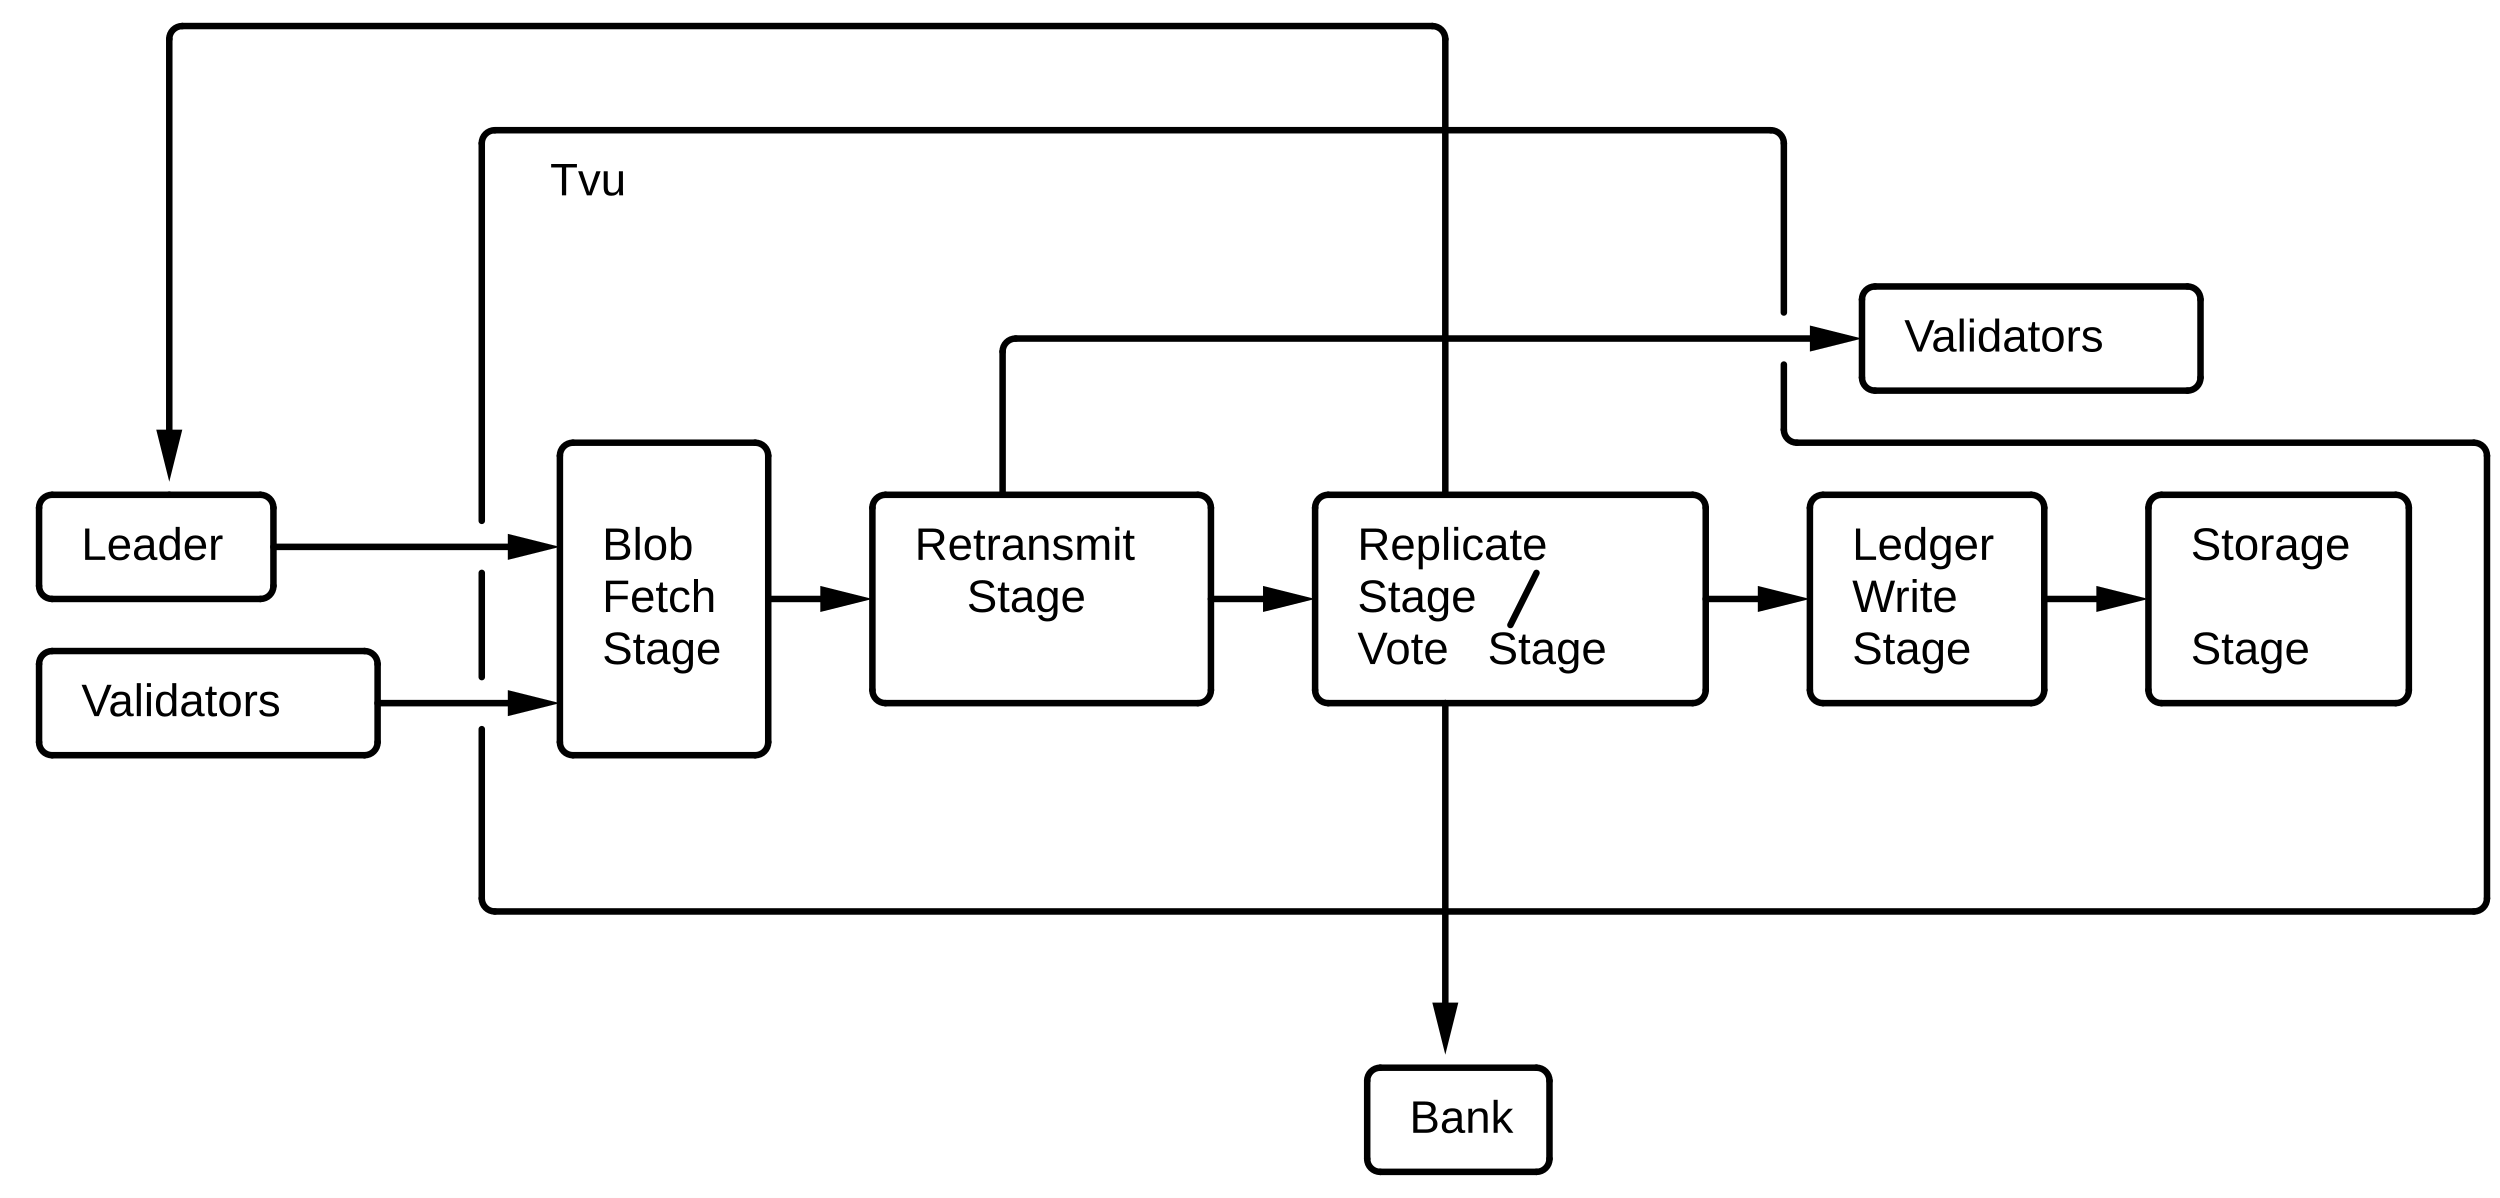
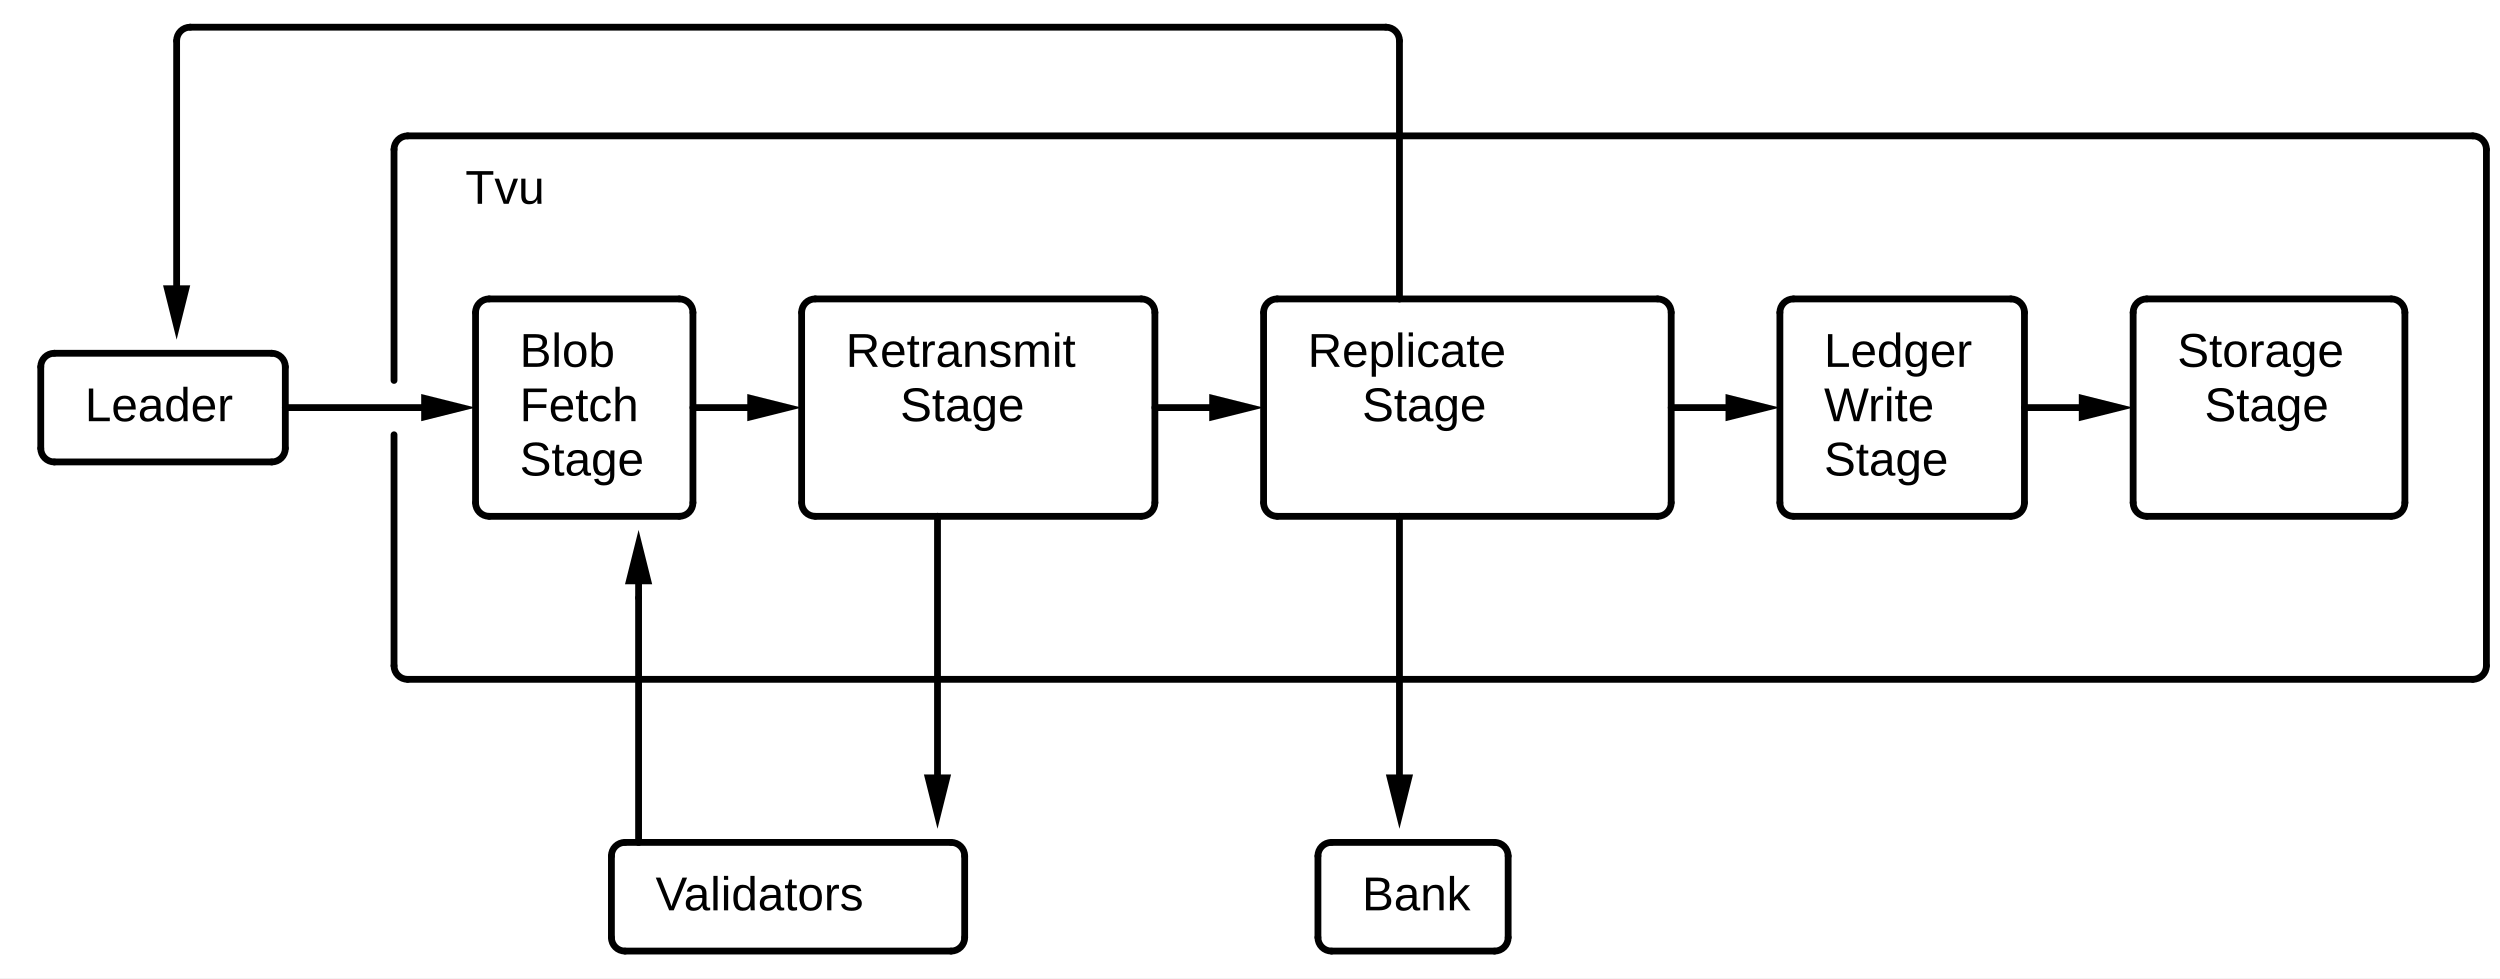
- <svg xmlns="http://www.w3.org/2000/svg" class="bob" font-family="arial" font-size="14" height="368" width="768">
+ <svg xmlns="http://www.w3.org/2000/svg" class="bob" font-family="arial" font-size="14" height="288" width="736">
  <defs>
    <marker id="triangle" markerHeight="8" markerWidth="8" orient="auto" refX="4" refY="2" viewBox="0 0 8 4">
      <polygon fill="black" points="0,0 0,4 8,2 0,0" />
    </marker>
    <marker id="clear_triangle" markerHeight="10" markerWidth="10" orient="auto" refX="1" refY="7" viewBox="0 0 20 14">
      <polygon fill="none" points="2,2 2,12 18,7 2,2" stroke="black" stroke-width="2" />
    </marker>
    <marker id="circle" markerHeight="5" markerWidth="5" orient="auto" refX="10" refY="10" viewBox="0 0 20 20">
      <circle cx="10" cy="10" fill="black" r="8" />
    </marker>
    <marker id="square" markerHeight="5" markerWidth="5" orient="auto" refX="10" refY="10" viewBox="0 0 20 20">
      <rect fill="black" height="20" width="20" x="0" y="0" />
    </marker>
    <marker id="open_circle" markerHeight="10" markerWidth="10" orient="auto" refX="10" refY="10" viewBox="0 0 20 20">
      <circle cx="10" cy="10" fill="white" r="4" stroke="black" stroke-width="2" />
    </marker>
    <marker id="big_open_circle" markerHeight="20" markerWidth="20" orient="auto" refX="20" refY="20" viewBox="0 0 40 40">
      <circle cx="20" cy="20" fill="white" r="6" stroke="black" stroke-width="2" />
    </marker>
  </defs>
  <style type="text/css">

    line,path {
      stroke: black;
      stroke-width: 2;
      stroke-opacity: 1;
      fill-opacity: 1;
      stroke-linecap: round;
      stroke-linejoin: miter;
    }
    line.dashed {
        stroke-dasharray: 5;
    }
    circle.solid {
      fill:black;
      stroke: black;
      stroke-width: 2;
      stroke-opacity: 1;
      fill-opacity: 1;
      stroke-linecap: round;
      stroke-linejoin: miter;
    }
    circle.open {
      fill:none;
      stroke: black;
      stroke-width: 2;
      stroke-opacity: 1;
      fill-opacity: 1;
      stroke-linecap: round;
      stroke-linejoin: miter;
    }
    tspan.head{
        fill: none;
        stroke: none;
    }
    
</style>
-   <rect fill="white" height="368" width="768" x="0" y="0" />
-   <g>
-     <line x1="12" x2="12" y1="156" y2="180" />
-     <path d="M 12 180 A 4 4 0 0 0 16 184" fill="none" />
-     <path d="M 16 152 A 4 4 0 0 0 12 156" fill="none" />
-   </g>
-   <g>
-     <line x1="12" x2="12" y1="204" y2="228" />
-     <path d="M 12 228 A 4 4 0 0 0 16 232" fill="none" />
-     <path d="M 16 200 A 4 4 0 0 0 12 204" fill="none" />
-   </g>
-   <g>
-     <line x1="16" x2="52" y1="152" y2="152" />
-     <line x1="52" x2="80" y1="152" y2="152" />
-     <path d="M 84 156 A 4 4 0 0 0 80 152" fill="none" />
-   </g>
-   <g>
-     <line x1="16" x2="80" y1="184" y2="184" />
-     <path d="M 80 184 A 4 4 0 0 0 84 180" fill="none" />
-   </g>
-   <g>
-     <line x1="16" x2="112" y1="200" y2="200" />
-     <path d="M 116 204 A 4 4 0 0 0 112 200" fill="none" />
-   </g>
-   <g>
-     <line x1="16" x2="112" y1="232" y2="232" />
-     <path d="M 112 232 A 4 4 0 0 0 116 228" fill="none" />
-   </g>
-   <g>
-     <line marker-end="url(#triangle)" x1="52" x2="52" y1="12" y2="140" />
+   <rect fill="white" height="288" width="736" x="0" y="0" />
+   <g>
+     <line x1="12" x2="12" y1="108" y2="132" />
+     <path d="M 12 132 A 4 4 0 0 0 16 136" fill="none" />
+     <path d="M 16 104 A 4 4 0 0 0 12 108" fill="none" />
+   </g>
+   <g>
+     <line x1="16" x2="80" y1="104" y2="104" />
+     <path d="M 84 108 A 4 4 0 0 0 80 104" fill="none" />
+   </g>
+   <g>
+     <line x1="16" x2="80" y1="136" y2="136" />
+     <path d="M 80 136 A 4 4 0 0 0 84 132" fill="none" />
+   </g>
+   <g>
+     <line marker-end="url(#triangle)" x1="52" x2="52" y1="12" y2="92" />
    <path d="M 56 8 A 4 4 0 0 0 52 12" fill="none" />
  </g>
  <g>
-     <line x1="56" x2="440" y1="8" y2="8" />
-     <path d="M 444 12 A 4 4 0 0 0 440 8" fill="none" />
-   </g>
-   <g>
-     <line x1="84" x2="84" y1="156" y2="180" />
-   </g>
-   <g>
-     <line marker-end="url(#triangle)" x1="84" x2="164" y1="168" y2="168" />
-   </g>
-   <g>
-     <line x1="116" x2="116" y1="204" y2="228" />
-   </g>
-   <g>
-     <line marker-end="url(#triangle)" x1="116" x2="164" y1="216" y2="216" />
-   </g>
-   <g>
-     <line x1="148" x2="148" y1="44" y2="160" />
-     <path d="M 152 40 A 4 4 0 0 0 148 44" fill="none" />
-   </g>
-   <g>
-     <line x1="148" x2="148" y1="176" y2="208" />
-   </g>
-   <g>
-     <line x1="148" x2="148" y1="224" y2="276" />
-     <path d="M 148 276 A 4 4 0 0 0 152 280" fill="none" />
-   </g>
-   <g>
-     <line x1="152" x2="444" y1="40" y2="40" />
-     <line x1="444" x2="444" y1="12" y2="40" />
-     <line x1="444" x2="444" y1="40" y2="104" />
-     <line x1="444" x2="544" y1="40" y2="40" />
-     <line x1="444" x2="444" y1="104" y2="152" />
-     <line marker-end="url(#triangle)" x1="444" x2="564" y1="104" y2="104" />
-     <line x1="444" x2="520" y1="152" y2="152" />
-     <path d="M 524 156 A 4 4 0 0 0 520 152" fill="none" />
-     <path d="M 548 44 A 4 4 0 0 0 544 40" fill="none" />
-   </g>
-   <g>
-     <line x1="152" x2="444" y1="280" y2="280" />
-     <line x1="444" x2="760" y1="280" y2="280" />
-     <path d="M 760 280 A 4 4 0 0 0 764 276" fill="none" />
-   </g>
-   <g>
-     <line x1="172" x2="172" y1="140" y2="228" />
-     <path d="M 172 228 A 4 4 0 0 0 176 232" fill="none" />
-     <path d="M 176 136 A 4 4 0 0 0 172 140" fill="none" />
-   </g>
-   <g>
-     <line x1="176" x2="232" y1="136" y2="136" />
-     <path d="M 236 140 A 4 4 0 0 0 232 136" fill="none" />
-   </g>
-   <g>
-     <line x1="176" x2="232" y1="232" y2="232" />
-     <path d="M 232 232 A 4 4 0 0 0 236 228" fill="none" />
-   </g>
-   <g>
-     <line x1="236" x2="236" y1="140" y2="228" />
-   </g>
-   <g>
-     <line marker-end="url(#triangle)" x1="236" x2="260" y1="184" y2="184" />
-   </g>
-   <g>
-     <line x1="268" x2="268" y1="156" y2="212" />
-     <path d="M 268 212 A 4 4 0 0 0 272 216" fill="none" />
-     <path d="M 272 152 A 4 4 0 0 0 268 156" fill="none" />
-   </g>
-   <g>
-     <line x1="272" x2="308" y1="152" y2="152" />
-     <line x1="308" x2="308" y1="108" y2="152" />
-     <line x1="308" x2="368" y1="152" y2="152" />
-     <path d="M 312 104 A 4 4 0 0 0 308 108" fill="none" />
-     <path d="M 372 156 A 4 4 0 0 0 368 152" fill="none" />
-   </g>
-   <g>
-     <line x1="272" x2="368" y1="216" y2="216" />
-     <path d="M 368 216 A 4 4 0 0 0 372 212" fill="none" />
-   </g>
-   <g>
-     <line x1="312" x2="444" y1="104" y2="104" />
-   </g>
-   <g>
-     <line x1="372" x2="372" y1="156" y2="212" />
-   </g>
-   <g>
-     <line marker-end="url(#triangle)" x1="372" x2="396" y1="184" y2="184" />
-   </g>
-   <g>
-     <line x1="404" x2="404" y1="156" y2="212" />
-     <path d="M 404 212 A 4 4 0 0 0 408 216" fill="none" />
-     <path d="M 408 152 A 4 4 0 0 0 404 156" fill="none" />
-   </g>
-   <g>
-     <line x1="408" x2="444" y1="152" y2="152" />
-   </g>
-   <g>
-     <line x1="408" x2="444" y1="216" y2="216" />
-     <line marker-end="url(#triangle)" x1="444" x2="444" y1="216" y2="316" />
-     <line x1="444" x2="520" y1="216" y2="216" />
-     <path d="M 520 216 A 4 4 0 0 0 524 212" fill="none" />
-   </g>
-   <g>
-     <line x1="420" x2="420" y1="332" y2="356" />
-     <path d="M 420 356 A 4 4 0 0 0 424 360" fill="none" />
-     <path d="M 424 328 A 4 4 0 0 0 420 332" fill="none" />
-   </g>
-   <g>
-     <line x1="424" x2="472" y1="328" y2="328" />
-     <path d="M 476 332 A 4 4 0 0 0 472 328" fill="none" />
-   </g>
-   <g>
-     <line x1="424" x2="472" y1="360" y2="360" />
-     <path d="M 472 360 A 4 4 0 0 0 476 356" fill="none" />
-   </g>
-   <g>
-     <line x1="464" x2="472" y1="192" y2="176" />
-   </g>
-   <g>
-     <line x1="476" x2="476" y1="332" y2="356" />
-   </g>
-   <g>
-     <line x1="524" x2="524" y1="156" y2="212" />
-   </g>
-   <g>
-     <line marker-end="url(#triangle)" x1="524" x2="548" y1="184" y2="184" />
-   </g>
-   <g>
-     <line x1="548" x2="548" y1="44" y2="96" />
-   </g>
-   <g>
-     <line x1="548" x2="548" y1="112" y2="132" />
-     <path d="M 548 132 A 4 4 0 0 0 552 136" fill="none" />
-   </g>
-   <g>
-     <line x1="552" x2="760" y1="136" y2="136" />
-     <path d="M 764 140 A 4 4 0 0 0 760 136" fill="none" />
-   </g>
-   <g>
-     <line x1="556" x2="556" y1="156" y2="212" />
-     <path d="M 556 212 A 4 4 0 0 0 560 216" fill="none" />
-     <path d="M 560 152 A 4 4 0 0 0 556 156" fill="none" />
-   </g>
-   <g>
-     <line x1="560" x2="624" y1="152" y2="152" />
-     <path d="M 628 156 A 4 4 0 0 0 624 152" fill="none" />
-   </g>
-   <g>
-     <line x1="560" x2="624" y1="216" y2="216" />
-     <path d="M 624 216 A 4 4 0 0 0 628 212" fill="none" />
-   </g>
-   <g>
-     <line x1="572" x2="572" y1="92" y2="116" />
-     <path d="M 572 116 A 4 4 0 0 0 576 120" fill="none" />
-     <path d="M 576 88 A 4 4 0 0 0 572 92" fill="none" />
-   </g>
-   <g>
-     <line x1="576" x2="672" y1="88" y2="88" />
-     <path d="M 676 92 A 4 4 0 0 0 672 88" fill="none" />
-   </g>
-   <g>
-     <line x1="576" x2="672" y1="120" y2="120" />
-     <path d="M 672 120 A 4 4 0 0 0 676 116" fill="none" />
-   </g>
-   <g>
-     <line x1="628" x2="628" y1="156" y2="212" />
-   </g>
-   <g>
-     <line marker-end="url(#triangle)" x1="628" x2="652" y1="184" y2="184" />
-   </g>
-   <g>
-     <line x1="660" x2="660" y1="156" y2="212" />
-     <path d="M 660 212 A 4 4 0 0 0 664 216" fill="none" />
-     <path d="M 664 152 A 4 4 0 0 0 660 156" fill="none" />
-   </g>
-   <g>
-     <line x1="664" x2="736" y1="152" y2="152" />
-     <path d="M 740 156 A 4 4 0 0 0 736 152" fill="none" />
-   </g>
-   <g>
-     <line x1="664" x2="736" y1="216" y2="216" />
-     <path d="M 736 216 A 4 4 0 0 0 740 212" fill="none" />
-   </g>
-   <g>
-     <line x1="676" x2="676" y1="92" y2="116" />
-   </g>
-   <g>
-     <line x1="740" x2="740" y1="156" y2="212" />
-   </g>
-   <g>
-     <line x1="764" x2="764" y1="140" y2="276" />
-   </g>
-   <g>
-     <text x="25" y="172">
+     <line x1="56" x2="408" y1="8" y2="8" />
+     <path d="M 412 12 A 4 4 0 0 0 408 8" fill="none" />
+   </g>
+   <g>
+     <line x1="84" x2="84" y1="108" y2="132" />
+   </g>
+   <g>
+     <line marker-end="url(#triangle)" x1="84" x2="132" y1="120" y2="120" />
+   </g>
+   <g>
+     <line x1="116" x2="116" y1="44" y2="112" />
+     <path d="M 120 40 A 4 4 0 0 0 116 44" fill="none" />
+   </g>
+   <g>
+     <line x1="116" x2="116" y1="128" y2="196" />
+     <path d="M 116 196 A 4 4 0 0 0 120 200" fill="none" />
+   </g>
+   <g>
+     <line x1="120" x2="412" y1="40" y2="40" />
+     <line x1="412" x2="728" y1="40" y2="40" />
+     <path d="M 732 44 A 4 4 0 0 0 728 40" fill="none" />
+   </g>
+   <g>
+     <line x1="120" x2="188" y1="200" y2="200" />
+     <line x1="188" x2="276" y1="200" y2="200" />
+     <line x1="276" x2="412" y1="200" y2="200" />
+     <line x1="412" x2="728" y1="200" y2="200" />
+     <path d="M 728 200 A 4 4 0 0 0 732 196" fill="none" />
+   </g>
+   <g>
+     <line x1="140" x2="140" y1="92" y2="148" />
+     <path d="M 140 148 A 4 4 0 0 0 144 152" fill="none" />
+     <path d="M 144 88 A 4 4 0 0 0 140 92" fill="none" />
+   </g>
+   <g>
+     <line x1="144" x2="200" y1="88" y2="88" />
+     <path d="M 204 92 A 4 4 0 0 0 200 88" fill="none" />
+   </g>
+   <g>
+     <line x1="144" x2="200" y1="152" y2="152" />
+     <path d="M 200 152 A 4 4 0 0 0 204 148" fill="none" />
+   </g>
+   <g>
+     <line x1="180" x2="180" y1="252" y2="276" />
+     <path d="M 180 276 A 4 4 0 0 0 184 280" fill="none" />
+     <path d="M 184 248 A 4 4 0 0 0 180 252" fill="none" />
+   </g>
+   <g>
+     <line x1="184" x2="280" y1="280" y2="280" />
+     <path d="M 280 280 A 4 4 0 0 0 284 276" fill="none" />
+   </g>
+   <g>
+     <line marker-end="url(#triangle)" x1="188" x2="188" y1="176" y2="164" />
+     <line x1="188" x2="188" y1="176" y2="248" />
+     <line x1="188" x2="184" y1="248" y2="248" />
+     <line x1="188" x2="280" y1="248" y2="248" />
+     <path d="M 284 252 A 4 4 0 0 0 280 248" fill="none" />
+   </g>
+   <g>
+     <line x1="204" x2="204" y1="92" y2="148" />
+   </g>
+   <g>
+     <line marker-end="url(#triangle)" x1="204" x2="228" y1="120" y2="120" />
+   </g>
+   <g>
+     <line x1="236" x2="236" y1="92" y2="148" />
+     <path d="M 236 148 A 4 4 0 0 0 240 152" fill="none" />
+     <path d="M 240 88 A 4 4 0 0 0 236 92" fill="none" />
+   </g>
+   <g>
+     <line x1="240" x2="336" y1="88" y2="88" />
+     <path d="M 340 92 A 4 4 0 0 0 336 88" fill="none" />
+   </g>
+   <g>
+     <line x1="240" x2="276" y1="152" y2="152" />
+     <line marker-end="url(#triangle)" x1="276" x2="276" y1="152" y2="236" />
+     <line x1="276" x2="336" y1="152" y2="152" />
+     <path d="M 336 152 A 4 4 0 0 0 340 148" fill="none" />
+   </g>
+   <g>
+     <line x1="284" x2="284" y1="252" y2="276" />
+   </g>
+   <g>
+     <line x1="340" x2="340" y1="92" y2="148" />
+   </g>
+   <g>
+     <line marker-end="url(#triangle)" x1="340" x2="364" y1="120" y2="120" />
+   </g>
+   <g>
+     <line x1="372" x2="372" y1="92" y2="148" />
+     <path d="M 372 148 A 4 4 0 0 0 376 152" fill="none" />
+     <path d="M 376 88 A 4 4 0 0 0 372 92" fill="none" />
+   </g>
+   <g>
+     <line x1="376" x2="412" y1="88" y2="88" />
+     <line x1="412" x2="412" y1="12" y2="88" />
+     <line x1="412" x2="488" y1="88" y2="88" />
+     <path d="M 492 92 A 4 4 0 0 0 488 88" fill="none" />
+   </g>
+   <g>
+     <line x1="376" x2="412" y1="152" y2="152" />
+     <line marker-end="url(#triangle)" x1="412" x2="412" y1="152" y2="236" />
+     <line x1="412" x2="488" y1="152" y2="152" />
+     <path d="M 488 152 A 4 4 0 0 0 492 148" fill="none" />
+   </g>
+   <g>
+     <line x1="388" x2="388" y1="252" y2="276" />
+     <path d="M 388 276 A 4 4 0 0 0 392 280" fill="none" />
+     <path d="M 392 248 A 4 4 0 0 0 388 252" fill="none" />
+   </g>
+   <g>
+     <line x1="392" x2="440" y1="248" y2="248" />
+     <path d="M 444 252 A 4 4 0 0 0 440 248" fill="none" />
+   </g>
+   <g>
+     <line x1="392" x2="440" y1="280" y2="280" />
+     <path d="M 440 280 A 4 4 0 0 0 444 276" fill="none" />
+   </g>
+   <g>
+     <line x1="444" x2="444" y1="252" y2="276" />
+   </g>
+   <g>
+     <line x1="492" x2="492" y1="92" y2="148" />
+   </g>
+   <g>
+     <line marker-end="url(#triangle)" x1="492" x2="516" y1="120" y2="120" />
+   </g>
+   <g>
+     <line x1="524" x2="524" y1="92" y2="148" />
+     <path d="M 524 148 A 4 4 0 0 0 528 152" fill="none" />
+     <path d="M 528 88 A 4 4 0 0 0 524 92" fill="none" />
+   </g>
+   <g>
+     <line x1="528" x2="592" y1="88" y2="88" />
+     <path d="M 596 92 A 4 4 0 0 0 592 88" fill="none" />
+   </g>
+   <g>
+     <line x1="528" x2="592" y1="152" y2="152" />
+     <path d="M 592 152 A 4 4 0 0 0 596 148" fill="none" />
+   </g>
+   <g>
+     <line x1="596" x2="596" y1="92" y2="148" />
+   </g>
+   <g>
+     <line marker-end="url(#triangle)" x1="596" x2="620" y1="120" y2="120" />
+   </g>
+   <g>
+     <line x1="628" x2="628" y1="92" y2="148" />
+     <path d="M 628 148 A 4 4 0 0 0 632 152" fill="none" />
+     <path d="M 632 88 A 4 4 0 0 0 628 92" fill="none" />
+   </g>
+   <g>
+     <line x1="632" x2="704" y1="88" y2="88" />
+     <path d="M 708 92 A 4 4 0 0 0 704 88" fill="none" />
+   </g>
+   <g>
+     <line x1="632" x2="704" y1="152" y2="152" />
+     <path d="M 704 152 A 4 4 0 0 0 708 148" fill="none" />
+   </g>
+   <g>
+     <line x1="708" x2="708" y1="92" y2="148" />
+   </g>
+   <g>
+     <line x1="732" x2="732" y1="44" y2="196" />
+   </g>
+   <g>
+     <text x="25" y="124">
Leader
</text>
  </g>
  <g>
-     <text x="25" y="220">
+     <text x="137" y="60">
+ Tvu
+ </text>
+   </g>
+   <g>
+     <text x="153" y="108">
+ Blob
+ </text>
+   </g>
+   <g>
+     <text x="153" y="124">
+ Fetch
+ </text>
+   </g>
+   <g>
+     <text x="153" y="140">
+ Stage
+ </text>
+   </g>
+   <g>
+     <text x="193" y="268">
Validators
</text>
  </g>
  <g>
-     <text x="169" y="60">
- Tvu
- </text>
-   </g>
-   <g>
-     <text x="185" y="172">
- Blob
- </text>
-   </g>
-   <g>
-     <text x="185" y="188">
- Fetch
- </text>
-   </g>
-   <g>
-     <text x="185" y="204">
- Stage
- </text>
-   </g>
-   <g>
-     <text x="281" y="172">
+     <text x="249" y="108">
Retransmit
</text>
  </g>
  <g>
-     <text x="297" y="188">
- Stage
- </text>
-   </g>
-   <g>
-     <text x="417" y="172">
+     <text x="265" y="124">
+ Stage
+ </text>
+   </g>
+   <g>
+     <text x="385" y="108">
Replicate
</text>
  </g>
  <g>
-     <text x="417" y="188">
- Stage
- </text>
-   </g>
-   <g>
-     <text x="417" y="204">
- Vote
- </text>
-   </g>
-   <g>
-     <text x="433" y="348">
+     <text x="401" y="124">
+ Stage
+ </text>
+   </g>
+   <g>
+     <text x="401" y="268">
Bank
</text>
  </g>
  <g>
-     <text x="457" y="204">
- Stage
- </text>
-   </g>
-   <g>
-     <text x="569" y="172">
+     <text x="537" y="108">
Ledger
</text>
  </g>
  <g>
-     <text x="569" y="188">
+     <text x="537" y="124">
Write
</text>
  </g>
  <g>
-     <text x="569" y="204">
- Stage
- </text>
-   </g>
-   <g>
-     <text x="585" y="108">
- Validators
- </text>
-   </g>
-   <g>
-     <text x="673" y="172">
+     <text x="537" y="140">
+ Stage
+ </text>
+   </g>
+   <g>
+     <text x="641" y="108">
Storage
</text>
  </g>
  <g>
-     <text x="673" y="204">
+     <text x="649" y="124">
Stage
</text>
  </g>
</svg>
